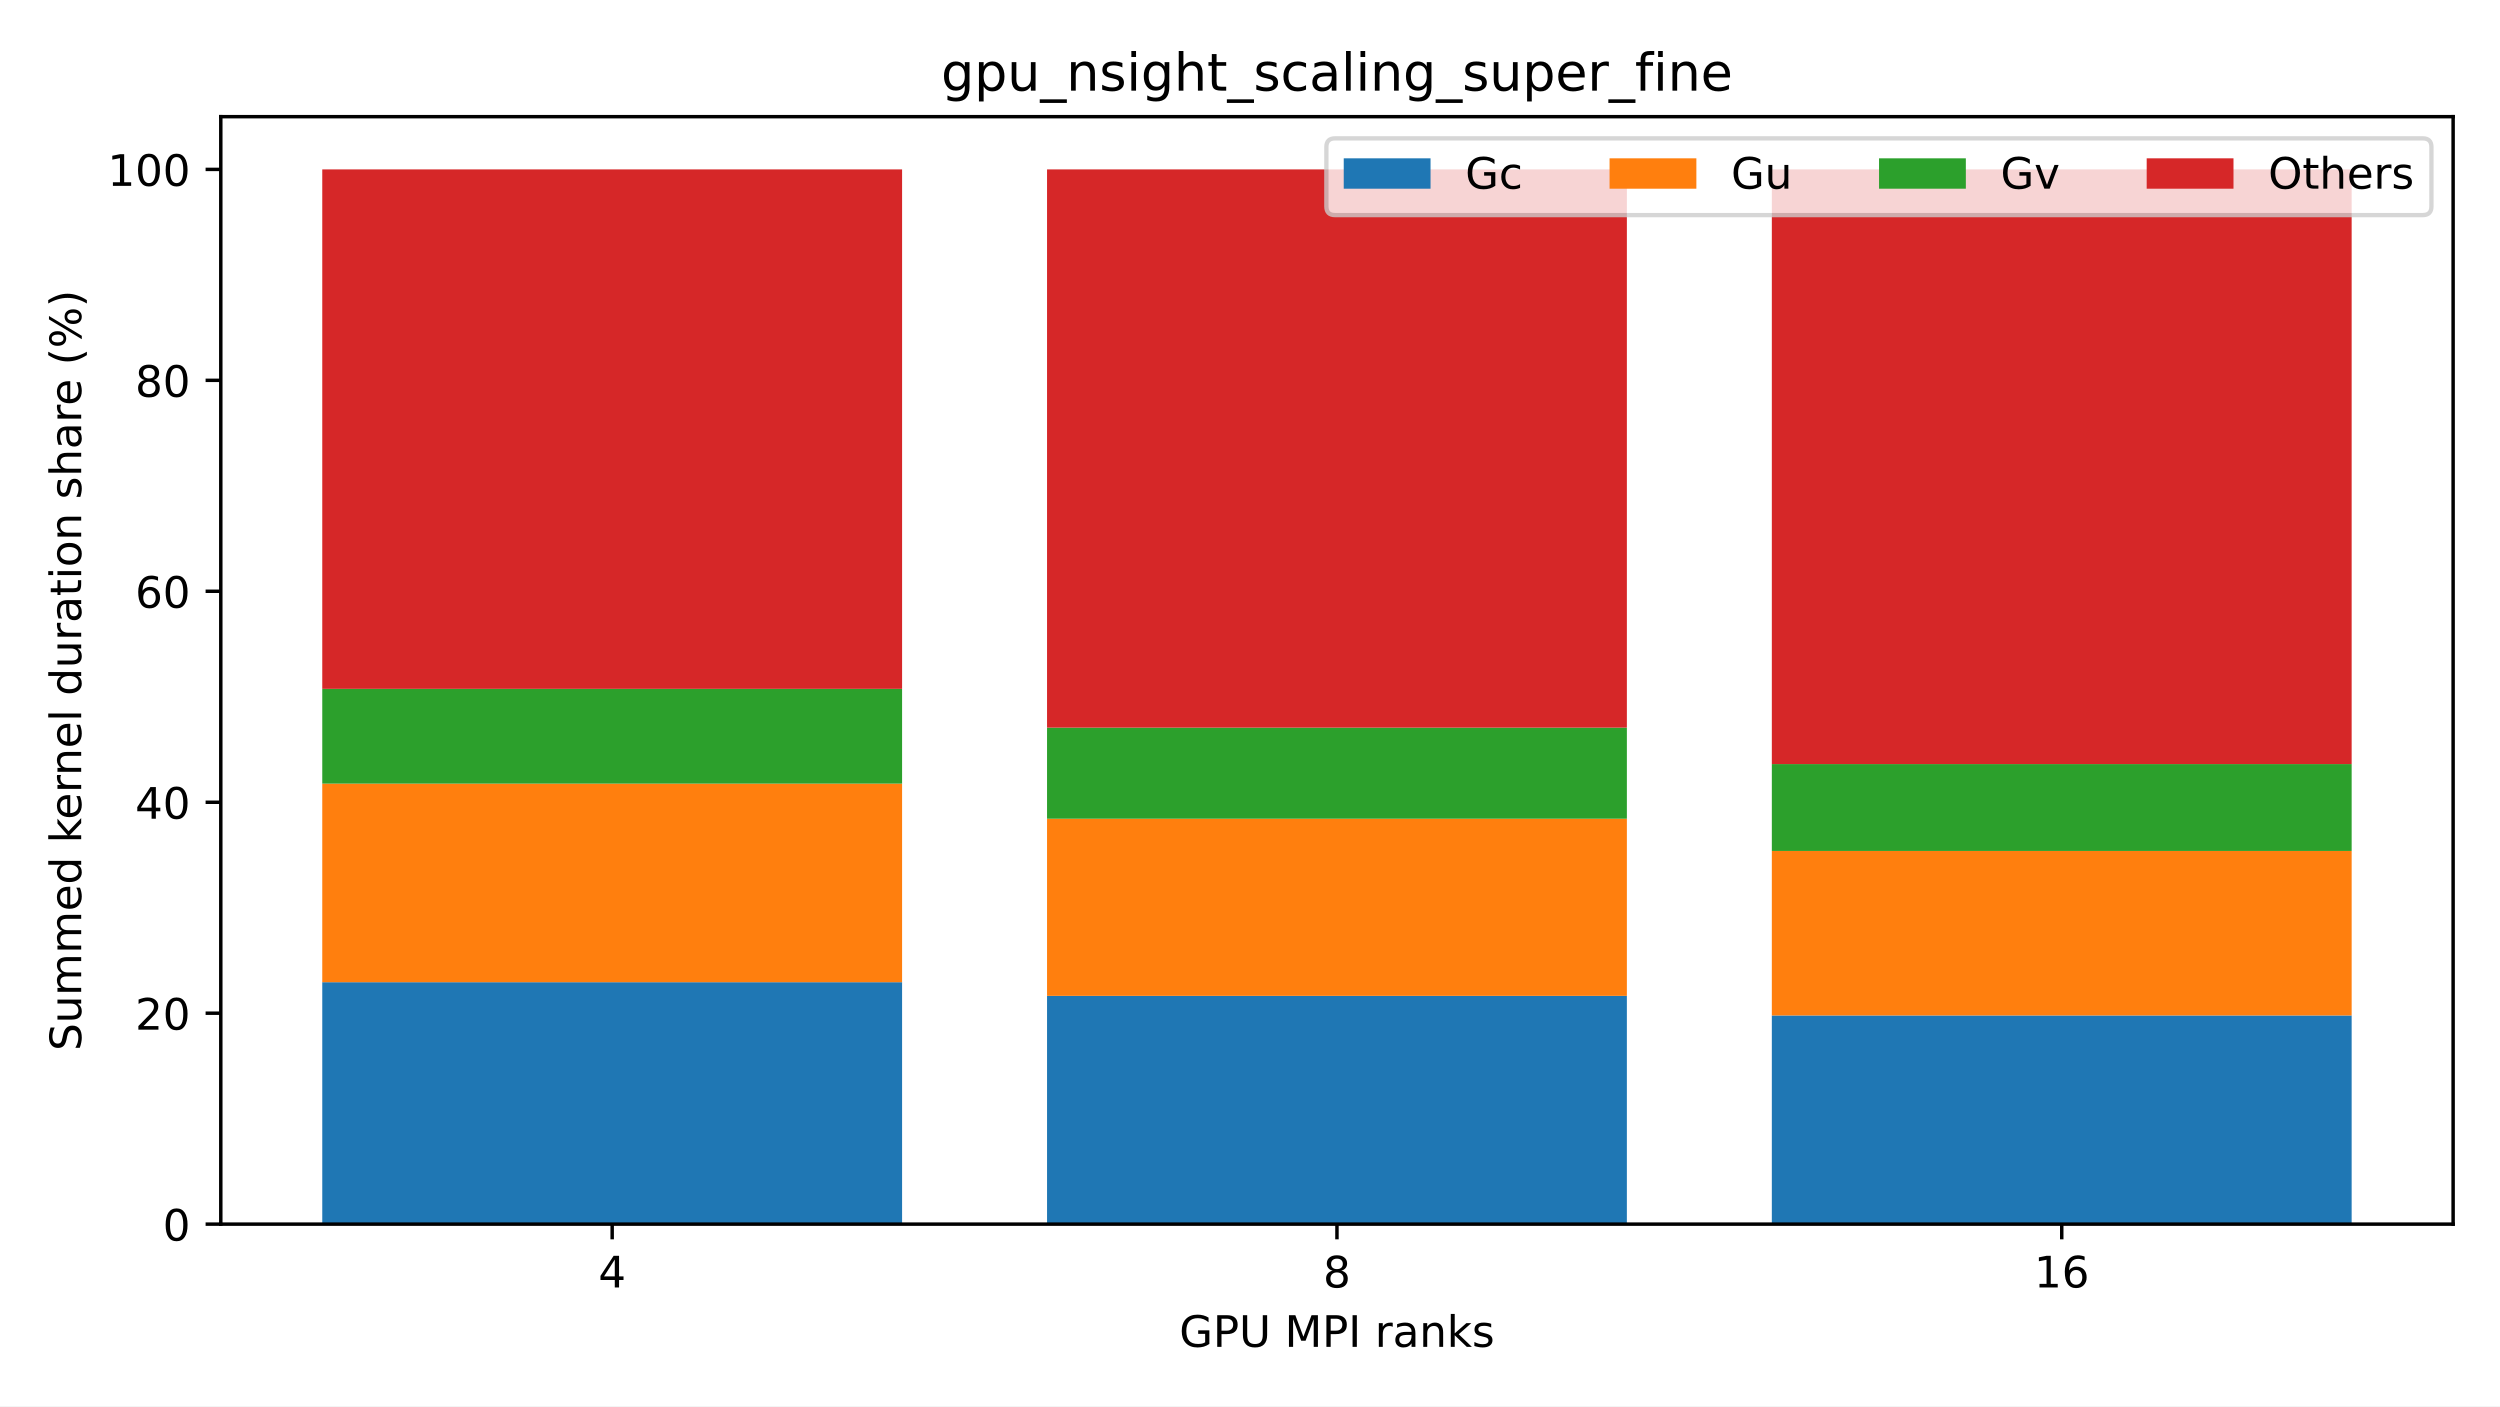
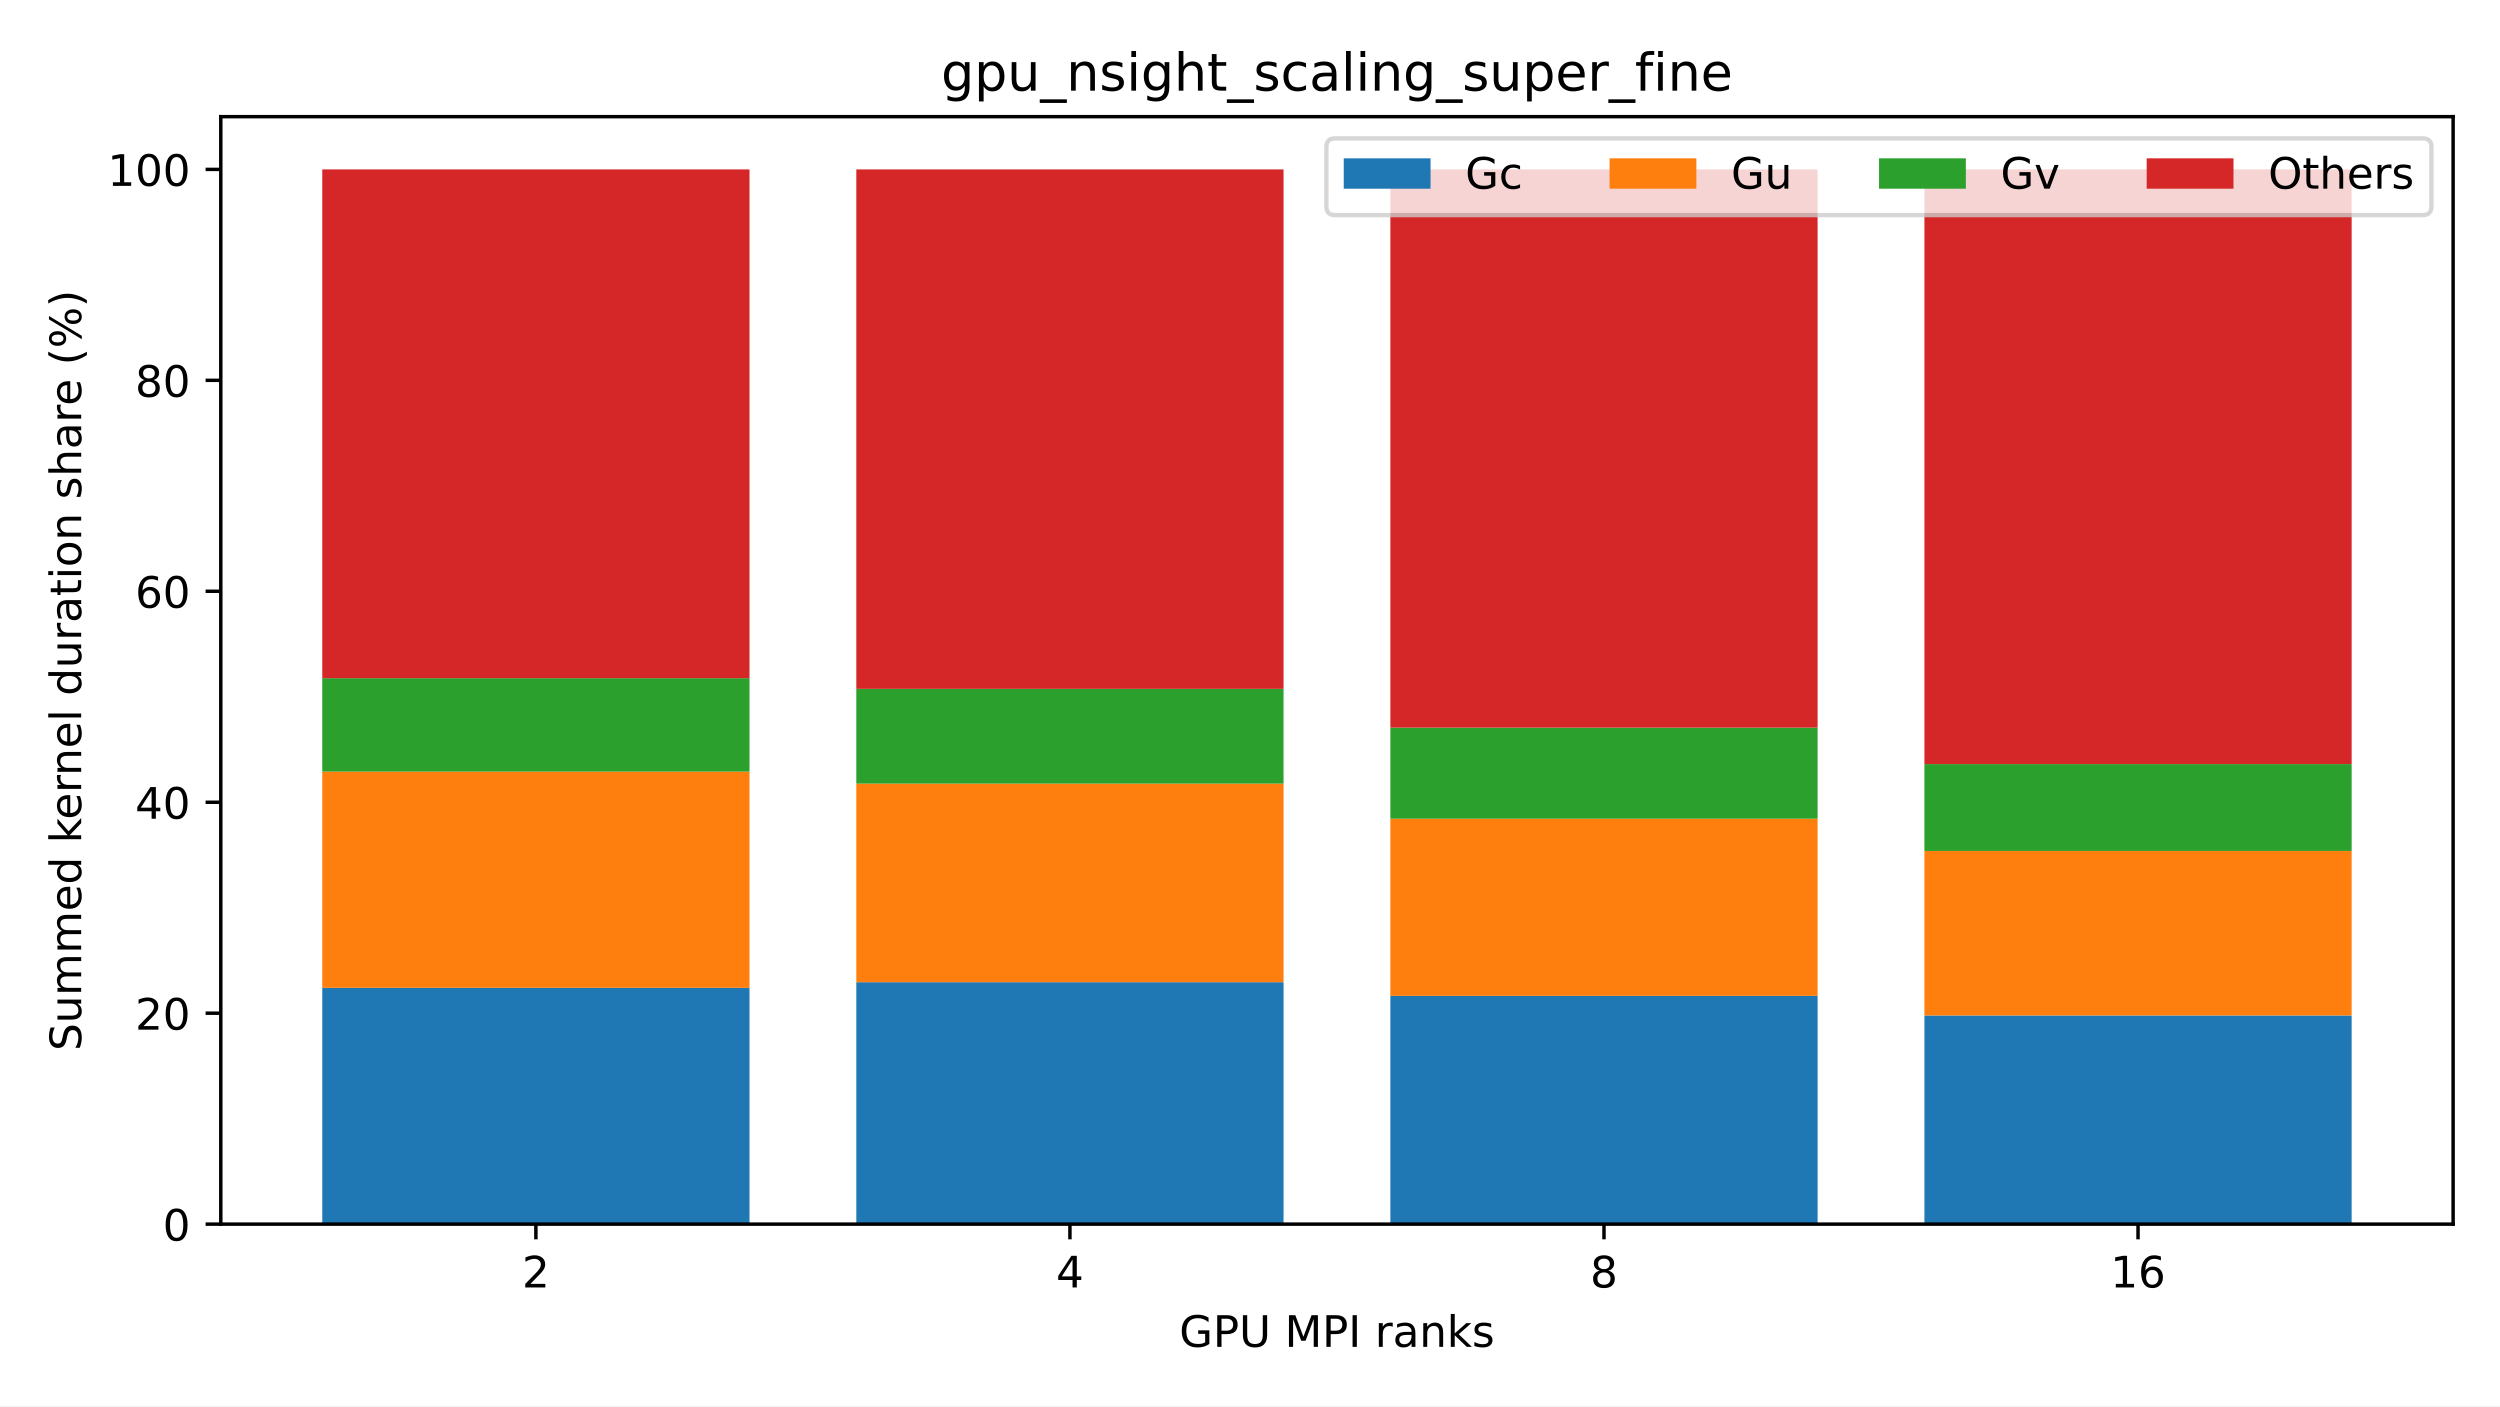
<svg xmlns="http://www.w3.org/2000/svg" xmlns:xlink="http://www.w3.org/1999/xlink" width="576pt" height="324pt" viewBox="0 0 576 324" version="1.1">
  <defs>
    <style type="text/css">*{stroke-linejoin: round; stroke-linecap: butt}</style>
  </defs>
  <g id="figure_1">
    <g id="patch_1">
      <path d="M 0 324 L 576 324 L 576 0 L 0 0 z " style="fill: #ffffff" />
    </g>
    <g id="axes_1">
      <g id="patch_2">
        <path d="M 50.87 282.04 L 565.2 282.04 L 565.2 26.88 L 50.87 26.88 z " style="fill: #ffffff" />
      </g>
      <g id="patch_3">
-         <path d="M 74.249 282.04 L 207.841 282.04 L 207.841 226.3 L 74.249 226.3 z " clip-path="url(#p9433b19ac8)" style="fill: #1f77b4" />
+         <path d="M 74.249 282.04 L 172.685 282.04 L 172.685 227.595 L 74.249 227.595 z " clip-path="url(#p9433b19ac8)" style="fill: #1f77b4" />
      </g>
      <g id="patch_4">
-         <path d="M 241.239 282.04 L 374.831 282.04 L 374.831 229.446 L 241.239 229.446 z " clip-path="url(#p9433b19ac8)" style="fill: #1f77b4" />
+         <path d="M 197.294 282.04 L 295.73 282.04 L 295.73 226.3 L 197.294 226.3 z " clip-path="url(#p9433b19ac8)" style="fill: #1f77b4" />
      </g>
      <g id="patch_5">
-         <path d="M 408.229 282.04 L 541.821 282.04 L 541.821 233.96 L 408.229 233.96 z " clip-path="url(#p9433b19ac8)" style="fill: #1f77b4" />
+         <path d="M 320.34 282.04 L 418.776 282.04 L 418.776 229.446 L 320.34 229.446 z " clip-path="url(#p9433b19ac8)" style="fill: #1f77b4" />
      </g>
      <g id="patch_6">
-         <path d="M 74.249 226.3 L 207.841 226.3 L 207.841 180.545 L 74.249 180.545 z " clip-path="url(#p9433b19ac8)" style="fill: #ff7f0e" />
+         <path d="M 443.385 282.04 L 541.821 282.04 L 541.821 233.96 L 443.385 233.96 z " clip-path="url(#p9433b19ac8)" style="fill: #1f77b4" />
      </g>
      <g id="patch_7">
-         <path d="M 241.239 229.446 L 374.831 229.446 L 374.831 188.63 L 241.239 188.63 z " clip-path="url(#p9433b19ac8)" style="fill: #ff7f0e" />
+         <path d="M 74.249 227.595 L 172.685 227.595 L 172.685 177.778 L 74.249 177.778 z " clip-path="url(#p9433b19ac8)" style="fill: #ff7f0e" />
      </g>
      <g id="patch_8">
-         <path d="M 408.229 233.96 L 541.821 233.96 L 541.821 196.058 L 408.229 196.058 z " clip-path="url(#p9433b19ac8)" style="fill: #ff7f0e" />
+         <path d="M 197.294 226.3 L 295.73 226.3 L 295.73 180.545 L 197.294 180.545 z " clip-path="url(#p9433b19ac8)" style="fill: #ff7f0e" />
      </g>
      <g id="patch_9">
-         <path d="M 74.249 180.545 L 207.841 180.545 L 207.841 158.71 L 74.249 158.71 z " clip-path="url(#p9433b19ac8)" style="fill: #2ca02c" />
+         <path d="M 320.34 229.446 L 418.776 229.446 L 418.776 188.63 L 320.34 188.63 z " clip-path="url(#p9433b19ac8)" style="fill: #ff7f0e" />
      </g>
      <g id="patch_10">
-         <path d="M 241.239 188.63 L 374.831 188.63 L 374.831 167.645 L 241.239 167.645 z " clip-path="url(#p9433b19ac8)" style="fill: #2ca02c" />
+         <path d="M 443.385 233.96 L 541.821 233.96 L 541.821 196.058 L 443.385 196.058 z " clip-path="url(#p9433b19ac8)" style="fill: #ff7f0e" />
      </g>
      <g id="patch_11">
-         <path d="M 408.229 196.058 L 541.821 196.058 L 541.821 176.043 L 408.229 176.043 z " clip-path="url(#p9433b19ac8)" style="fill: #2ca02c" />
+         <path d="M 74.249 177.778 L 172.685 177.778 L 172.685 156.252 L 74.249 156.252 z " clip-path="url(#p9433b19ac8)" style="fill: #2ca02c" />
      </g>
      <g id="patch_12">
-         <path d="M 74.249 158.71 L 207.841 158.71 L 207.841 39.03 L 74.249 39.03 z " clip-path="url(#p9433b19ac8)" style="fill: #d62728" />
+         <path d="M 197.294 180.545 L 295.73 180.545 L 295.73 158.71 L 197.294 158.71 z " clip-path="url(#p9433b19ac8)" style="fill: #2ca02c" />
      </g>
      <g id="patch_13">
-         <path d="M 241.239 167.645 L 374.831 167.645 L 374.831 39.03 L 241.239 39.03 z " clip-path="url(#p9433b19ac8)" style="fill: #d62728" />
+         <path d="M 320.34 188.63 L 418.776 188.63 L 418.776 167.645 L 320.34 167.645 z " clip-path="url(#p9433b19ac8)" style="fill: #2ca02c" />
      </g>
      <g id="patch_14">
-         <path d="M 408.229 176.043 L 541.821 176.043 L 541.821 39.03 L 408.229 39.03 z " clip-path="url(#p9433b19ac8)" style="fill: #d62728" />
+         <path d="M 443.385 196.058 L 541.821 196.058 L 541.821 176.043 L 443.385 176.043 z " clip-path="url(#p9433b19ac8)" style="fill: #2ca02c" />
+       </g>
+       <g id="patch_15">
+         <path d="M 74.249 156.252 L 172.685 156.252 L 172.685 39.03 L 74.249 39.03 z " clip-path="url(#p9433b19ac8)" style="fill: #d62728" />
+       </g>
+       <g id="patch_16">
+         <path d="M 197.294 158.71 L 295.73 158.71 L 295.73 39.03 L 197.294 39.03 z " clip-path="url(#p9433b19ac8)" style="fill: #d62728" />
+       </g>
+       <g id="patch_17">
+         <path d="M 320.34 167.645 L 418.776 167.645 L 418.776 39.03 L 320.34 39.03 z " clip-path="url(#p9433b19ac8)" style="fill: #d62728" />
+       </g>
+       <g id="patch_18">
+         <path d="M 443.385 176.043 L 541.821 176.043 L 541.821 39.03 L 443.385 39.03 z " clip-path="url(#p9433b19ac8)" style="fill: #d62728" />
      </g>
      <g id="matplotlib.axis_1">
        <g id="xtick_1">
          <g id="line2d_1">
            <defs>
              <path id="m915a4b6a7f" d="M 0 0 L 0 3.5 " style="stroke: #000000; stroke-width: 0.8" />
            </defs>
            <g>
-               <use xlink:href="#m915a4b6a7f" x="141.045" y="282.04" style="stroke: #000000; stroke-width: 0.8" />
+               <use xlink:href="#m915a4b6a7f" x="123.467" y="282.04" style="stroke: #000000; stroke-width: 0.8" />
            </g>
          </g>
          <g id="text_1">
-             <text style="font-size: 10px; font-family: 'DejaVu Sans', 'Bitstream Vera Sans', 'Computer Modern Sans Serif', 'Lucida Grande', 'Verdana', 'Geneva', 'Lucid', 'Arial', 'Helvetica', 'Avant Garde', sans-serif; text-anchor: middle" x="141.045" y="296.638" transform="rotate(-0 141.0447 296.6384)">4</text>
+             <text style="font-size: 10px; font-family: 'DejaVu Sans', 'Bitstream Vera Sans', 'Computer Modern Sans Serif', 'Lucida Grande', 'Verdana', 'Geneva', 'Lucid', 'Arial', 'Helvetica', 'Avant Garde', sans-serif; text-anchor: middle" x="123.467" y="296.638" transform="rotate(-0 123.4668 296.6384)">2</text>
          </g>
        </g>
        <g id="xtick_2">
          <g id="line2d_2">
            <g>
-               <use xlink:href="#m915a4b6a7f" x="308.035" y="282.04" style="stroke: #000000; stroke-width: 0.8" />
+               <use xlink:href="#m915a4b6a7f" x="246.512" y="282.04" style="stroke: #000000; stroke-width: 0.8" />
            </g>
          </g>
          <g id="text_2">
-             <text style="font-size: 10px; font-family: 'DejaVu Sans', 'Bitstream Vera Sans', 'Computer Modern Sans Serif', 'Lucida Grande', 'Verdana', 'Geneva', 'Lucid', 'Arial', 'Helvetica', 'Avant Garde', sans-serif; text-anchor: middle" x="308.035" y="296.638" transform="rotate(-0 308.035 296.6384)">8</text>
+             <text style="font-size: 10px; font-family: 'DejaVu Sans', 'Bitstream Vera Sans', 'Computer Modern Sans Serif', 'Lucida Grande', 'Verdana', 'Geneva', 'Lucid', 'Arial', 'Helvetica', 'Avant Garde', sans-serif; text-anchor: middle" x="246.512" y="296.638" transform="rotate(-0 246.5123 296.6384)">4</text>
          </g>
        </g>
        <g id="xtick_3">
          <g id="line2d_3">
            <g>
-               <use xlink:href="#m915a4b6a7f" x="475.025" y="282.04" style="stroke: #000000; stroke-width: 0.8" />
+               <use xlink:href="#m915a4b6a7f" x="369.558" y="282.04" style="stroke: #000000; stroke-width: 0.8" />
            </g>
          </g>
          <g id="text_3">
-             <text style="font-size: 10px; font-family: 'DejaVu Sans', 'Bitstream Vera Sans', 'Computer Modern Sans Serif', 'Lucida Grande', 'Verdana', 'Geneva', 'Lucid', 'Arial', 'Helvetica', 'Avant Garde', sans-serif; text-anchor: middle" x="475.025" y="296.638" transform="rotate(-0 475.0253 296.6384)">16</text>
-           </g>
-         </g>
-         <g id="text_4">
+             <text style="font-size: 10px; font-family: 'DejaVu Sans', 'Bitstream Vera Sans', 'Computer Modern Sans Serif', 'Lucida Grande', 'Verdana', 'Geneva', 'Lucid', 'Arial', 'Helvetica', 'Avant Garde', sans-serif; text-anchor: middle" x="369.558" y="296.638" transform="rotate(-0 369.5577 296.6384)">8</text>
+           </g>
+         </g>
+         <g id="xtick_4">
+           <g id="line2d_4">
+             <g>
+               <use xlink:href="#m915a4b6a7f" x="492.603" y="282.04" style="stroke: #000000; stroke-width: 0.8" />
+             </g>
+           </g>
+           <g id="text_4">
+             <text style="font-size: 10px; font-family: 'DejaVu Sans', 'Bitstream Vera Sans', 'Computer Modern Sans Serif', 'Lucida Grande', 'Verdana', 'Geneva', 'Lucid', 'Arial', 'Helvetica', 'Avant Garde', sans-serif; text-anchor: middle" x="492.603" y="296.638" transform="rotate(-0 492.6032 296.6384)">16</text>
+           </g>
+         </g>
+         <g id="text_5">
          <text style="font-size: 10px; font-family: 'DejaVu Sans', 'Bitstream Vera Sans', 'Computer Modern Sans Serif', 'Lucida Grande', 'Verdana', 'Geneva', 'Lucid', 'Arial', 'Helvetica', 'Avant Garde', sans-serif; text-anchor: middle" x="308.035" y="310.317" transform="rotate(-0 308.035 310.3166)">GPU MPI ranks</text>
        </g>
      </g>
      <g id="matplotlib.axis_2">
        <g id="ytick_1">
-           <g id="line2d_4">
+           <g id="line2d_5">
            <defs>
              <path id="mc665064905" d="M 0 0 L -3.5 0 " style="stroke: #000000; stroke-width: 0.8" />
            </defs>
            <g>
              <use xlink:href="#mc665064905" x="50.87" y="282.04" style="stroke: #000000; stroke-width: 0.8" />
            </g>
          </g>
-           <g id="text_5">
+           <g id="text_6">
            <text style="font-size: 10px; font-family: 'DejaVu Sans', 'Bitstream Vera Sans', 'Computer Modern Sans Serif', 'Lucida Grande', 'Verdana', 'Geneva', 'Lucid', 'Arial', 'Helvetica', 'Avant Garde', sans-serif; text-anchor: end" x="43.87" y="285.839" transform="rotate(-0 43.87 285.8392)">0</text>
          </g>
        </g>
        <g id="ytick_2">
-           <g id="line2d_5">
+           <g id="line2d_6">
            <g>
              <use xlink:href="#mc665064905" x="50.87" y="233.438" style="stroke: #000000; stroke-width: 0.8" />
            </g>
          </g>
-           <g id="text_6">
+           <g id="text_7">
            <text style="font-size: 10px; font-family: 'DejaVu Sans', 'Bitstream Vera Sans', 'Computer Modern Sans Serif', 'Lucida Grande', 'Verdana', 'Geneva', 'Lucid', 'Arial', 'Helvetica', 'Avant Garde', sans-serif; text-anchor: end" x="43.87" y="237.237" transform="rotate(-0 43.87 237.2373)">20</text>
          </g>
        </g>
        <g id="ytick_3">
-           <g id="line2d_6">
+           <g id="line2d_7">
            <g>
              <use xlink:href="#mc665064905" x="50.87" y="184.836" style="stroke: #000000; stroke-width: 0.8" />
            </g>
          </g>
-           <g id="text_7">
+           <g id="text_8">
            <text style="font-size: 10px; font-family: 'DejaVu Sans', 'Bitstream Vera Sans', 'Computer Modern Sans Serif', 'Lucida Grande', 'Verdana', 'Geneva', 'Lucid', 'Arial', 'Helvetica', 'Avant Garde', sans-serif; text-anchor: end" x="43.87" y="188.635" transform="rotate(-0 43.87 188.6354)">40</text>
          </g>
        </g>
        <g id="ytick_4">
-           <g id="line2d_7">
+           <g id="line2d_8">
            <g>
              <use xlink:href="#mc665064905" x="50.87" y="136.234" style="stroke: #000000; stroke-width: 0.8" />
            </g>
          </g>
-           <g id="text_8">
+           <g id="text_9">
            <text style="font-size: 10px; font-family: 'DejaVu Sans', 'Bitstream Vera Sans', 'Computer Modern Sans Serif', 'Lucida Grande', 'Verdana', 'Geneva', 'Lucid', 'Arial', 'Helvetica', 'Avant Garde', sans-serif; text-anchor: end" x="43.87" y="140.034" transform="rotate(-0 43.87 140.0335)">60</text>
          </g>
        </g>
        <g id="ytick_5">
-           <g id="line2d_8">
+           <g id="line2d_9">
            <g>
              <use xlink:href="#mc665064905" x="50.87" y="87.632" style="stroke: #000000; stroke-width: 0.8" />
            </g>
          </g>
-           <g id="text_9">
+           <g id="text_10">
            <text style="font-size: 10px; font-family: 'DejaVu Sans', 'Bitstream Vera Sans', 'Computer Modern Sans Serif', 'Lucida Grande', 'Verdana', 'Geneva', 'Lucid', 'Arial', 'Helvetica', 'Avant Garde', sans-serif; text-anchor: end" x="43.87" y="91.432" transform="rotate(-0 43.87 91.4316)">80</text>
          </g>
        </g>
        <g id="ytick_6">
-           <g id="line2d_9">
+           <g id="line2d_10">
            <g>
              <use xlink:href="#mc665064905" x="50.87" y="39.03" style="stroke: #000000; stroke-width: 0.8" />
            </g>
          </g>
-           <g id="text_10">
+           <g id="text_11">
            <text style="font-size: 10px; font-family: 'DejaVu Sans', 'Bitstream Vera Sans', 'Computer Modern Sans Serif', 'Lucida Grande', 'Verdana', 'Geneva', 'Lucid', 'Arial', 'Helvetica', 'Avant Garde', sans-serif; text-anchor: end" x="43.87" y="42.83" transform="rotate(-0 43.87 42.8297)">100</text>
          </g>
        </g>
-         <g id="text_11">
+         <g id="text_12">
          <text style="font-size: 10px; font-family: 'DejaVu Sans', 'Bitstream Vera Sans', 'Computer Modern Sans Serif', 'Lucida Grande', 'Verdana', 'Geneva', 'Lucid', 'Arial', 'Helvetica', 'Avant Garde', sans-serif; text-anchor: middle" x="18.703" y="154.46" transform="rotate(-90 18.70281 154.46)">Summed kernel duration share (%)</text>
        </g>
      </g>
-       <g id="patch_15">
+       <g id="patch_19">
        <path d="M 50.87 282.04 L 50.87 26.88 " style="fill: none; stroke: #000000; stroke-width: 0.8; stroke-linejoin: miter; stroke-linecap: square" />
      </g>
-       <g id="patch_16">
+       <g id="patch_20">
        <path d="M 565.2 282.04 L 565.2 26.88 " style="fill: none; stroke: #000000; stroke-width: 0.8; stroke-linejoin: miter; stroke-linecap: square" />
      </g>
-       <g id="patch_17">
+       <g id="patch_21">
        <path d="M 50.87 282.04 L 565.2 282.04 " style="fill: none; stroke: #000000; stroke-width: 0.8; stroke-linejoin: miter; stroke-linecap: square" />
      </g>
-       <g id="patch_18">
+       <g id="patch_22">
        <path d="M 50.87 26.88 L 565.2 26.88 " style="fill: none; stroke: #000000; stroke-width: 0.8; stroke-linejoin: miter; stroke-linecap: square" />
      </g>
-       <g id="text_12">
+       <g id="text_13">
        <text style="font-size: 12px; font-family: 'DejaVu Sans', 'Bitstream Vera Sans', 'Computer Modern Sans Serif', 'Lucida Grande', 'Verdana', 'Geneva', 'Lucid', 'Arial', 'Helvetica', 'Avant Garde', sans-serif; text-anchor: middle" x="308.035" y="20.88" transform="rotate(-0 308.035 20.88)">gpu_nsight_scaling_super_fine</text>
      </g>
      <g id="legend_1">
-         <g id="patch_19">
+         <g id="patch_23">
          <path d="M 307.597 49.558 L 558.2 49.558 Q 560.2 49.558 560.2 47.558 L 560.2 33.88 Q 560.2 31.88 558.2 31.88 L 307.597 31.88 Q 305.597 31.88 305.597 33.88 L 305.597 47.558 Q 305.597 49.558 307.597 49.558 z " style="fill: #ffffff; opacity: 0.8; stroke: #cccccc; stroke-linejoin: miter" />
        </g>
-         <g id="patch_20">
+         <g id="patch_24">
          <path d="M 309.597 43.478 L 329.597 43.478 L 329.597 36.478 L 309.597 36.478 z " style="fill: #1f77b4" />
        </g>
-         <g id="text_13">
+         <g id="text_14">
          <text style="font-size: 10px; font-family: 'DejaVu Sans', 'Bitstream Vera Sans', 'Computer Modern Sans Serif', 'Lucida Grande', 'Verdana', 'Geneva', 'Lucid', 'Arial', 'Helvetica', 'Avant Garde', sans-serif; text-anchor: start" x="337.597" y="43.478" transform="rotate(-0 337.5969 43.47844)">Gc</text>
        </g>
-         <g id="patch_21">
+         <g id="patch_25">
          <path d="M 370.844 43.478 L 390.844 43.478 L 390.844 36.478 L 370.844 36.478 z " style="fill: #ff7f0e" />
        </g>
-         <g id="text_14">
+         <g id="text_15">
          <text style="font-size: 10px; font-family: 'DejaVu Sans', 'Bitstream Vera Sans', 'Computer Modern Sans Serif', 'Lucida Grande', 'Verdana', 'Geneva', 'Lucid', 'Arial', 'Helvetica', 'Avant Garde', sans-serif; text-anchor: start" x="398.844" y="43.478" transform="rotate(-0 398.8438 43.47844)">Gu</text>
        </g>
-         <g id="patch_22">
+         <g id="patch_26">
          <path d="M 432.93 43.478 L 452.93 43.478 L 452.93 36.478 L 432.93 36.478 z " style="fill: #2ca02c" />
        </g>
-         <g id="text_15">
+         <g id="text_16">
          <text style="font-size: 10px; font-family: 'DejaVu Sans', 'Bitstream Vera Sans', 'Computer Modern Sans Serif', 'Lucida Grande', 'Verdana', 'Geneva', 'Lucid', 'Arial', 'Helvetica', 'Avant Garde', sans-serif; text-anchor: start" x="460.93" y="43.478" transform="rotate(-0 460.9297 43.47844)">Gv</text>
        </g>
-         <g id="patch_23">
+         <g id="patch_27">
          <path d="M 494.597 43.478 L 514.597 43.478 L 514.597 36.478 L 494.597 36.478 z " style="fill: #d62728" />
        </g>
-         <g id="text_16">
+         <g id="text_17">
          <text style="font-size: 10px; font-family: 'DejaVu Sans', 'Bitstream Vera Sans', 'Computer Modern Sans Serif', 'Lucida Grande', 'Verdana', 'Geneva', 'Lucid', 'Arial', 'Helvetica', 'Avant Garde', sans-serif; text-anchor: start" x="522.597" y="43.478" transform="rotate(-0 522.5969 43.47844)">Others</text>
        </g>
      </g>
    </g>
  </g>
  <defs>
    <clipPath id="p9433b19ac8">
      <rect x="50.87" y="26.88" width="514.33" height="255.16" />
    </clipPath>
  </defs>
</svg>
